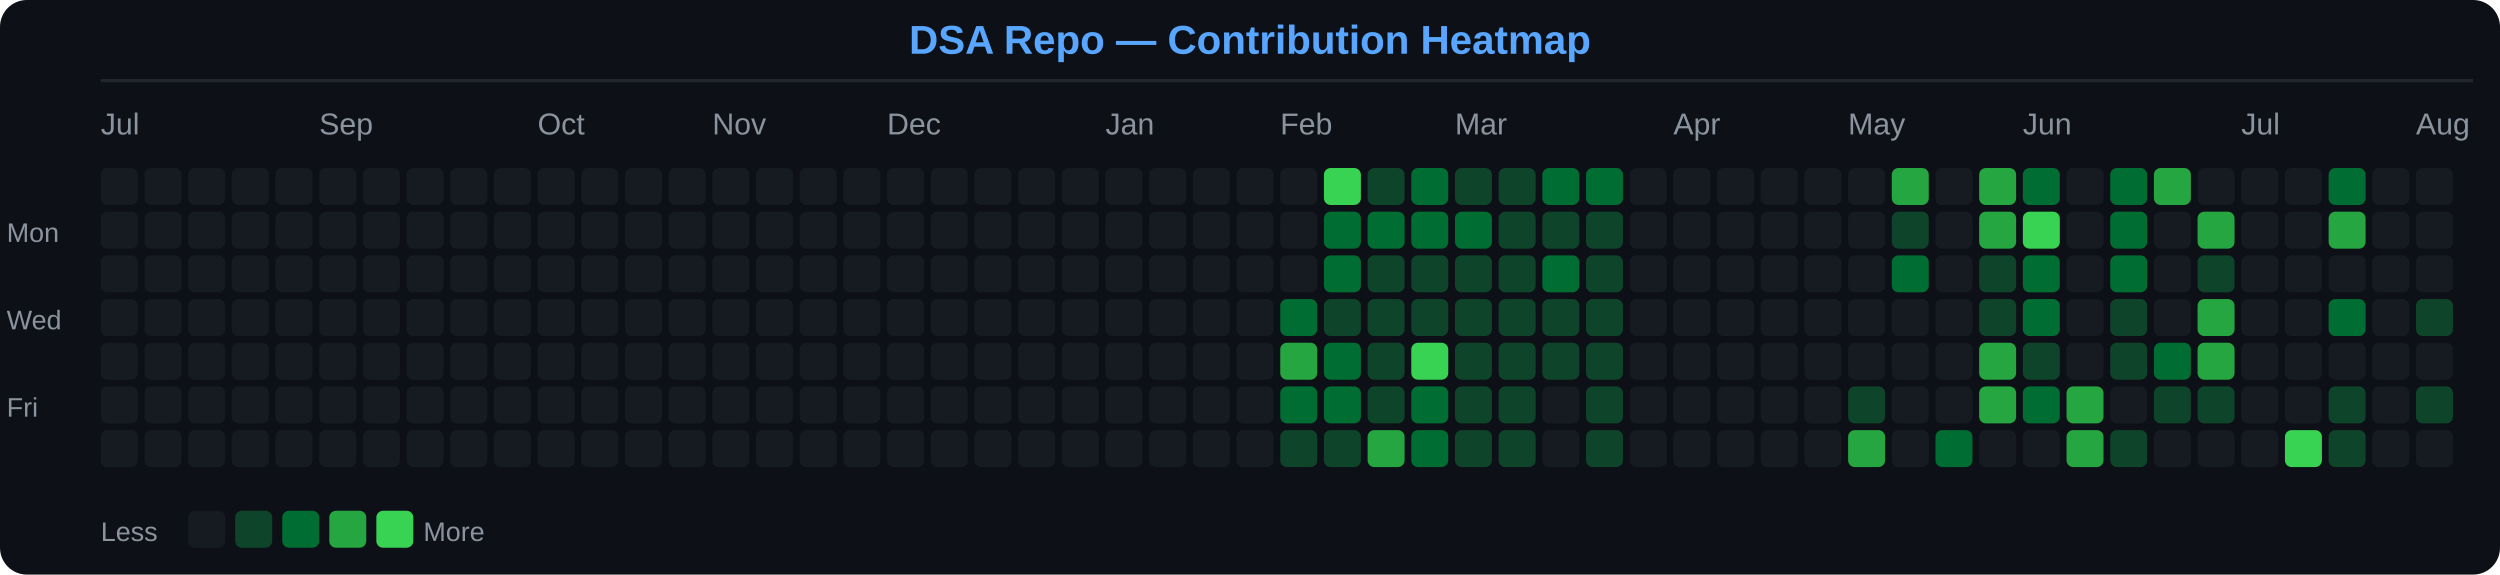
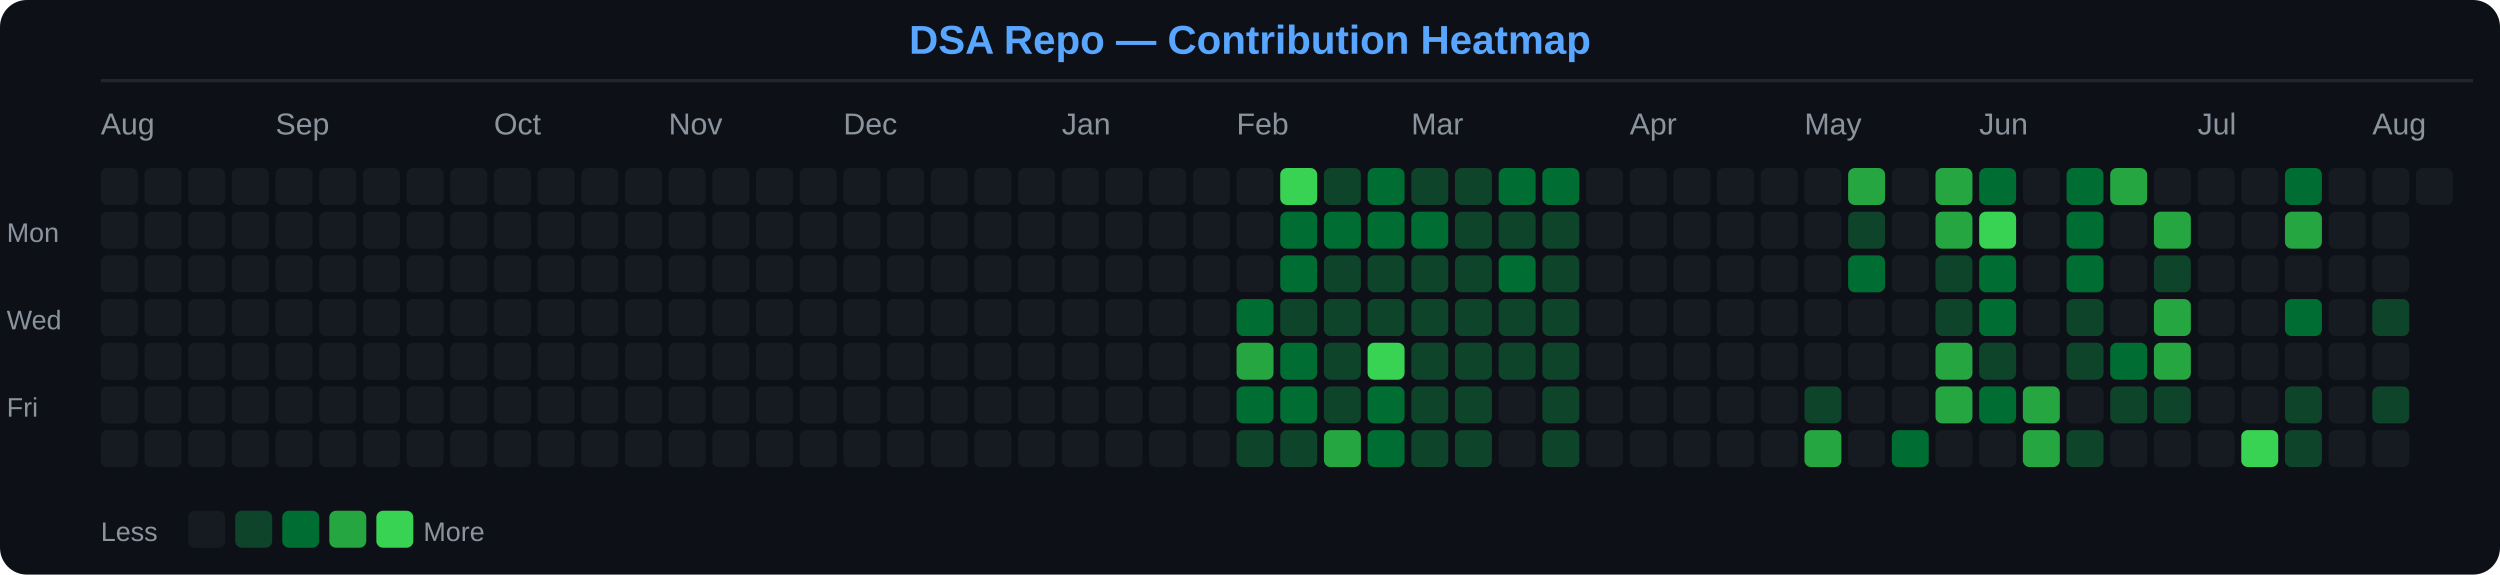
<svg xmlns="http://www.w3.org/2000/svg" width="744" height="171" viewBox="0 0 744 171">
  <rect width="744" height="171" fill="#0d1117" rx="8" />
  <text x="372" y="16" fill="#58a6ff" font-family="Arial,sans-serif" font-size="12" text-anchor="middle" font-weight="bold">DSA Repo — Contribution Heatmap</text>
  <line x1="30" y1="24" x2="736" y2="24" stroke="#21262d" stroke-width="1" />
  <text x="2" y="72" fill="#8b949e" font-family="Arial,sans-serif" font-size="8">Mon</text>
  <text x="2" y="98" fill="#8b949e" font-family="Arial,sans-serif" font-size="8">Wed</text>
  <text x="2" y="124" fill="#8b949e" font-family="Arial,sans-serif" font-size="8">Fri</text>
-   <text x="30" y="40" fill="#8b949e" font-family="Arial,sans-serif" font-size="9">Jul</text>
+   <text x="30" y="40" fill="#8b949e" font-family="Arial,sans-serif" font-size="9">Aug</text>
  <rect x="30" y="50" width="11" height="11" rx="2" fill="#161b22" />
  <rect x="30" y="63" width="11" height="11" rx="2" fill="#161b22" />
  <rect x="30" y="76" width="11" height="11" rx="2" fill="#161b22" />
  <rect x="30" y="89" width="11" height="11" rx="2" fill="#161b22" />
  <rect x="30" y="102" width="11" height="11" rx="2" fill="#161b22" />
  <rect x="30" y="115" width="11" height="11" rx="2" fill="#161b22" />
  <rect x="30" y="128" width="11" height="11" rx="2" fill="#161b22" />
  <rect x="43" y="50" width="11" height="11" rx="2" fill="#161b22" />
  <rect x="43" y="63" width="11" height="11" rx="2" fill="#161b22" />
  <rect x="43" y="76" width="11" height="11" rx="2" fill="#161b22" />
  <rect x="43" y="89" width="11" height="11" rx="2" fill="#161b22" />
  <rect x="43" y="102" width="11" height="11" rx="2" fill="#161b22" />
  <rect x="43" y="115" width="11" height="11" rx="2" fill="#161b22" />
  <rect x="43" y="128" width="11" height="11" rx="2" fill="#161b22" />
  <rect x="56" y="50" width="11" height="11" rx="2" fill="#161b22" />
  <rect x="56" y="63" width="11" height="11" rx="2" fill="#161b22" />
  <rect x="56" y="76" width="11" height="11" rx="2" fill="#161b22" />
  <rect x="56" y="89" width="11" height="11" rx="2" fill="#161b22" />
  <rect x="56" y="102" width="11" height="11" rx="2" fill="#161b22" />
  <rect x="56" y="115" width="11" height="11" rx="2" fill="#161b22" />
  <rect x="56" y="128" width="11" height="11" rx="2" fill="#161b22" />
  <rect x="69" y="50" width="11" height="11" rx="2" fill="#161b22" />
  <rect x="69" y="63" width="11" height="11" rx="2" fill="#161b22" />
  <rect x="69" y="76" width="11" height="11" rx="2" fill="#161b22" />
  <rect x="69" y="89" width="11" height="11" rx="2" fill="#161b22" />
  <rect x="69" y="102" width="11" height="11" rx="2" fill="#161b22" />
  <rect x="69" y="115" width="11" height="11" rx="2" fill="#161b22" />
  <rect x="69" y="128" width="11" height="11" rx="2" fill="#161b22" />
+   <text x="82" y="40" fill="#8b949e" font-family="Arial,sans-serif" font-size="9">Sep</text>
  <rect x="82" y="50" width="11" height="11" rx="2" fill="#161b22" />
  <rect x="82" y="63" width="11" height="11" rx="2" fill="#161b22" />
  <rect x="82" y="76" width="11" height="11" rx="2" fill="#161b22" />
  <rect x="82" y="89" width="11" height="11" rx="2" fill="#161b22" />
  <rect x="82" y="102" width="11" height="11" rx="2" fill="#161b22" />
  <rect x="82" y="115" width="11" height="11" rx="2" fill="#161b22" />
  <rect x="82" y="128" width="11" height="11" rx="2" fill="#161b22" />
-   <text x="95" y="40" fill="#8b949e" font-family="Arial,sans-serif" font-size="9">Sep</text>
  <rect x="95" y="50" width="11" height="11" rx="2" fill="#161b22" />
  <rect x="95" y="63" width="11" height="11" rx="2" fill="#161b22" />
  <rect x="95" y="76" width="11" height="11" rx="2" fill="#161b22" />
  <rect x="95" y="89" width="11" height="11" rx="2" fill="#161b22" />
  <rect x="95" y="102" width="11" height="11" rx="2" fill="#161b22" />
  <rect x="95" y="115" width="11" height="11" rx="2" fill="#161b22" />
  <rect x="95" y="128" width="11" height="11" rx="2" fill="#161b22" />
  <rect x="108" y="50" width="11" height="11" rx="2" fill="#161b22" />
  <rect x="108" y="63" width="11" height="11" rx="2" fill="#161b22" />
  <rect x="108" y="76" width="11" height="11" rx="2" fill="#161b22" />
  <rect x="108" y="89" width="11" height="11" rx="2" fill="#161b22" />
  <rect x="108" y="102" width="11" height="11" rx="2" fill="#161b22" />
  <rect x="108" y="115" width="11" height="11" rx="2" fill="#161b22" />
  <rect x="108" y="128" width="11" height="11" rx="2" fill="#161b22" />
  <rect x="121" y="50" width="11" height="11" rx="2" fill="#161b22" />
  <rect x="121" y="63" width="11" height="11" rx="2" fill="#161b22" />
  <rect x="121" y="76" width="11" height="11" rx="2" fill="#161b22" />
  <rect x="121" y="89" width="11" height="11" rx="2" fill="#161b22" />
  <rect x="121" y="102" width="11" height="11" rx="2" fill="#161b22" />
  <rect x="121" y="115" width="11" height="11" rx="2" fill="#161b22" />
  <rect x="121" y="128" width="11" height="11" rx="2" fill="#161b22" />
  <rect x="134" y="50" width="11" height="11" rx="2" fill="#161b22" />
  <rect x="134" y="63" width="11" height="11" rx="2" fill="#161b22" />
  <rect x="134" y="76" width="11" height="11" rx="2" fill="#161b22" />
  <rect x="134" y="89" width="11" height="11" rx="2" fill="#161b22" />
  <rect x="134" y="102" width="11" height="11" rx="2" fill="#161b22" />
  <rect x="134" y="115" width="11" height="11" rx="2" fill="#161b22" />
  <rect x="134" y="128" width="11" height="11" rx="2" fill="#161b22" />
+   <text x="147" y="40" fill="#8b949e" font-family="Arial,sans-serif" font-size="9">Oct</text>
  <rect x="147" y="50" width="11" height="11" rx="2" fill="#161b22" />
  <rect x="147" y="63" width="11" height="11" rx="2" fill="#161b22" />
  <rect x="147" y="76" width="11" height="11" rx="2" fill="#161b22" />
  <rect x="147" y="89" width="11" height="11" rx="2" fill="#161b22" />
  <rect x="147" y="102" width="11" height="11" rx="2" fill="#161b22" />
  <rect x="147" y="115" width="11" height="11" rx="2" fill="#161b22" />
  <rect x="147" y="128" width="11" height="11" rx="2" fill="#161b22" />
-   <text x="160" y="40" fill="#8b949e" font-family="Arial,sans-serif" font-size="9">Oct</text>
  <rect x="160" y="50" width="11" height="11" rx="2" fill="#161b22" />
  <rect x="160" y="63" width="11" height="11" rx="2" fill="#161b22" />
  <rect x="160" y="76" width="11" height="11" rx="2" fill="#161b22" />
  <rect x="160" y="89" width="11" height="11" rx="2" fill="#161b22" />
  <rect x="160" y="102" width="11" height="11" rx="2" fill="#161b22" />
  <rect x="160" y="115" width="11" height="11" rx="2" fill="#161b22" />
  <rect x="160" y="128" width="11" height="11" rx="2" fill="#161b22" />
  <rect x="173" y="50" width="11" height="11" rx="2" fill="#161b22" />
  <rect x="173" y="63" width="11" height="11" rx="2" fill="#161b22" />
  <rect x="173" y="76" width="11" height="11" rx="2" fill="#161b22" />
  <rect x="173" y="89" width="11" height="11" rx="2" fill="#161b22" />
  <rect x="173" y="102" width="11" height="11" rx="2" fill="#161b22" />
  <rect x="173" y="115" width="11" height="11" rx="2" fill="#161b22" />
  <rect x="173" y="128" width="11" height="11" rx="2" fill="#161b22" />
  <rect x="186" y="50" width="11" height="11" rx="2" fill="#161b22" />
  <rect x="186" y="63" width="11" height="11" rx="2" fill="#161b22" />
  <rect x="186" y="76" width="11" height="11" rx="2" fill="#161b22" />
  <rect x="186" y="89" width="11" height="11" rx="2" fill="#161b22" />
  <rect x="186" y="102" width="11" height="11" rx="2" fill="#161b22" />
  <rect x="186" y="115" width="11" height="11" rx="2" fill="#161b22" />
  <rect x="186" y="128" width="11" height="11" rx="2" fill="#161b22" />
+   <text x="199" y="40" fill="#8b949e" font-family="Arial,sans-serif" font-size="9">Nov</text>
  <rect x="199" y="50" width="11" height="11" rx="2" fill="#161b22" />
  <rect x="199" y="63" width="11" height="11" rx="2" fill="#161b22" />
  <rect x="199" y="76" width="11" height="11" rx="2" fill="#161b22" />
  <rect x="199" y="89" width="11" height="11" rx="2" fill="#161b22" />
  <rect x="199" y="102" width="11" height="11" rx="2" fill="#161b22" />
  <rect x="199" y="115" width="11" height="11" rx="2" fill="#161b22" />
  <rect x="199" y="128" width="11" height="11" rx="2" fill="#161b22" />
-   <text x="212" y="40" fill="#8b949e" font-family="Arial,sans-serif" font-size="9">Nov</text>
  <rect x="212" y="50" width="11" height="11" rx="2" fill="#161b22" />
  <rect x="212" y="63" width="11" height="11" rx="2" fill="#161b22" />
  <rect x="212" y="76" width="11" height="11" rx="2" fill="#161b22" />
  <rect x="212" y="89" width="11" height="11" rx="2" fill="#161b22" />
  <rect x="212" y="102" width="11" height="11" rx="2" fill="#161b22" />
  <rect x="212" y="115" width="11" height="11" rx="2" fill="#161b22" />
  <rect x="212" y="128" width="11" height="11" rx="2" fill="#161b22" />
  <rect x="225" y="50" width="11" height="11" rx="2" fill="#161b22" />
  <rect x="225" y="63" width="11" height="11" rx="2" fill="#161b22" />
  <rect x="225" y="76" width="11" height="11" rx="2" fill="#161b22" />
  <rect x="225" y="89" width="11" height="11" rx="2" fill="#161b22" />
  <rect x="225" y="102" width="11" height="11" rx="2" fill="#161b22" />
  <rect x="225" y="115" width="11" height="11" rx="2" fill="#161b22" />
  <rect x="225" y="128" width="11" height="11" rx="2" fill="#161b22" />
  <rect x="238" y="50" width="11" height="11" rx="2" fill="#161b22" />
  <rect x="238" y="63" width="11" height="11" rx="2" fill="#161b22" />
  <rect x="238" y="76" width="11" height="11" rx="2" fill="#161b22" />
  <rect x="238" y="89" width="11" height="11" rx="2" fill="#161b22" />
  <rect x="238" y="102" width="11" height="11" rx="2" fill="#161b22" />
  <rect x="238" y="115" width="11" height="11" rx="2" fill="#161b22" />
  <rect x="238" y="128" width="11" height="11" rx="2" fill="#161b22" />
+   <text x="251" y="40" fill="#8b949e" font-family="Arial,sans-serif" font-size="9">Dec</text>
  <rect x="251" y="50" width="11" height="11" rx="2" fill="#161b22" />
  <rect x="251" y="63" width="11" height="11" rx="2" fill="#161b22" />
  <rect x="251" y="76" width="11" height="11" rx="2" fill="#161b22" />
  <rect x="251" y="89" width="11" height="11" rx="2" fill="#161b22" />
  <rect x="251" y="102" width="11" height="11" rx="2" fill="#161b22" />
  <rect x="251" y="115" width="11" height="11" rx="2" fill="#161b22" />
  <rect x="251" y="128" width="11" height="11" rx="2" fill="#161b22" />
-   <text x="264" y="40" fill="#8b949e" font-family="Arial,sans-serif" font-size="9">Dec</text>
  <rect x="264" y="50" width="11" height="11" rx="2" fill="#161b22" />
  <rect x="264" y="63" width="11" height="11" rx="2" fill="#161b22" />
  <rect x="264" y="76" width="11" height="11" rx="2" fill="#161b22" />
  <rect x="264" y="89" width="11" height="11" rx="2" fill="#161b22" />
  <rect x="264" y="102" width="11" height="11" rx="2" fill="#161b22" />
  <rect x="264" y="115" width="11" height="11" rx="2" fill="#161b22" />
  <rect x="264" y="128" width="11" height="11" rx="2" fill="#161b22" />
  <rect x="277" y="50" width="11" height="11" rx="2" fill="#161b22" />
  <rect x="277" y="63" width="11" height="11" rx="2" fill="#161b22" />
  <rect x="277" y="76" width="11" height="11" rx="2" fill="#161b22" />
  <rect x="277" y="89" width="11" height="11" rx="2" fill="#161b22" />
  <rect x="277" y="102" width="11" height="11" rx="2" fill="#161b22" />
  <rect x="277" y="115" width="11" height="11" rx="2" fill="#161b22" />
  <rect x="277" y="128" width="11" height="11" rx="2" fill="#161b22" />
  <rect x="290" y="50" width="11" height="11" rx="2" fill="#161b22" />
  <rect x="290" y="63" width="11" height="11" rx="2" fill="#161b22" />
  <rect x="290" y="76" width="11" height="11" rx="2" fill="#161b22" />
  <rect x="290" y="89" width="11" height="11" rx="2" fill="#161b22" />
  <rect x="290" y="102" width="11" height="11" rx="2" fill="#161b22" />
  <rect x="290" y="115" width="11" height="11" rx="2" fill="#161b22" />
  <rect x="290" y="128" width="11" height="11" rx="2" fill="#161b22" />
  <rect x="303" y="50" width="11" height="11" rx="2" fill="#161b22" />
  <rect x="303" y="63" width="11" height="11" rx="2" fill="#161b22" />
  <rect x="303" y="76" width="11" height="11" rx="2" fill="#161b22" />
  <rect x="303" y="89" width="11" height="11" rx="2" fill="#161b22" />
  <rect x="303" y="102" width="11" height="11" rx="2" fill="#161b22" />
  <rect x="303" y="115" width="11" height="11" rx="2" fill="#161b22" />
  <rect x="303" y="128" width="11" height="11" rx="2" fill="#161b22" />
+   <text x="316" y="40" fill="#8b949e" font-family="Arial,sans-serif" font-size="9">Jan</text>
  <rect x="316" y="50" width="11" height="11" rx="2" fill="#161b22" />
  <rect x="316" y="63" width="11" height="11" rx="2" fill="#161b22" />
  <rect x="316" y="76" width="11" height="11" rx="2" fill="#161b22" />
  <rect x="316" y="89" width="11" height="11" rx="2" fill="#161b22" />
  <rect x="316" y="102" width="11" height="11" rx="2" fill="#161b22" />
  <rect x="316" y="115" width="11" height="11" rx="2" fill="#161b22" />
  <rect x="316" y="128" width="11" height="11" rx="2" fill="#161b22" />
-   <text x="329" y="40" fill="#8b949e" font-family="Arial,sans-serif" font-size="9">Jan</text>
  <rect x="329" y="50" width="11" height="11" rx="2" fill="#161b22" />
  <rect x="329" y="63" width="11" height="11" rx="2" fill="#161b22" />
  <rect x="329" y="76" width="11" height="11" rx="2" fill="#161b22" />
  <rect x="329" y="89" width="11" height="11" rx="2" fill="#161b22" />
  <rect x="329" y="102" width="11" height="11" rx="2" fill="#161b22" />
  <rect x="329" y="115" width="11" height="11" rx="2" fill="#161b22" />
  <rect x="329" y="128" width="11" height="11" rx="2" fill="#161b22" />
  <rect x="342" y="50" width="11" height="11" rx="2" fill="#161b22" />
  <rect x="342" y="63" width="11" height="11" rx="2" fill="#161b22" />
  <rect x="342" y="76" width="11" height="11" rx="2" fill="#161b22" />
  <rect x="342" y="89" width="11" height="11" rx="2" fill="#161b22" />
  <rect x="342" y="102" width="11" height="11" rx="2" fill="#161b22" />
  <rect x="342" y="115" width="11" height="11" rx="2" fill="#161b22" />
  <rect x="342" y="128" width="11" height="11" rx="2" fill="#161b22" />
  <rect x="355" y="50" width="11" height="11" rx="2" fill="#161b22" />
  <rect x="355" y="63" width="11" height="11" rx="2" fill="#161b22" />
  <rect x="355" y="76" width="11" height="11" rx="2" fill="#161b22" />
  <rect x="355" y="89" width="11" height="11" rx="2" fill="#161b22" />
  <rect x="355" y="102" width="11" height="11" rx="2" fill="#161b22" />
  <rect x="355" y="115" width="11" height="11" rx="2" fill="#161b22" />
  <rect x="355" y="128" width="11" height="11" rx="2" fill="#161b22" />
+   <text x="368" y="40" fill="#8b949e" font-family="Arial,sans-serif" font-size="9">Feb</text>
  <rect x="368" y="50" width="11" height="11" rx="2" fill="#161b22" />
  <rect x="368" y="63" width="11" height="11" rx="2" fill="#161b22" />
  <rect x="368" y="76" width="11" height="11" rx="2" fill="#161b22" />
-   <rect x="368" y="89" width="11" height="11" rx="2" fill="#161b22" />
-   <rect x="368" y="102" width="11" height="11" rx="2" fill="#161b22" />
-   <rect x="368" y="115" width="11" height="11" rx="2" fill="#161b22" />
-   <rect x="368" y="128" width="11" height="11" rx="2" fill="#161b22" />
-   <text x="381" y="40" fill="#8b949e" font-family="Arial,sans-serif" font-size="9">Feb</text>
-   <rect x="381" y="50" width="11" height="11" rx="2" fill="#161b22" />
-   <rect x="381" y="63" width="11" height="11" rx="2" fill="#161b22" />
-   <rect x="381" y="76" width="11" height="11" rx="2" fill="#161b22" />
-   <rect x="381" y="89" width="11" height="11" rx="2" fill="#006d32" />
-   <rect x="381" y="102" width="11" height="11" rx="2" fill="#26a641" />
+   <rect x="368" y="89" width="11" height="11" rx="2" fill="#006d32" />
+   <rect x="368" y="102" width="11" height="11" rx="2" fill="#26a641" />
+   <rect x="368" y="115" width="11" height="11" rx="2" fill="#006d32" />
+   <rect x="368" y="128" width="11" height="11" rx="2" fill="#0e4429" />
+   <rect x="381" y="50" width="11" height="11" rx="2" fill="#39d353" />
+   <rect x="381" y="63" width="11" height="11" rx="2" fill="#006d32" />
+   <rect x="381" y="76" width="11" height="11" rx="2" fill="#006d32" />
+   <rect x="381" y="89" width="11" height="11" rx="2" fill="#0e4429" />
+   <rect x="381" y="102" width="11" height="11" rx="2" fill="#006d32" />
  <rect x="381" y="115" width="11" height="11" rx="2" fill="#006d32" />
  <rect x="381" y="128" width="11" height="11" rx="2" fill="#0e4429" />
-   <rect x="394" y="50" width="11" height="11" rx="2" fill="#39d353" />
+   <rect x="394" y="50" width="11" height="11" rx="2" fill="#0e4429" />
  <rect x="394" y="63" width="11" height="11" rx="2" fill="#006d32" />
-   <rect x="394" y="76" width="11" height="11" rx="2" fill="#006d32" />
+   <rect x="394" y="76" width="11" height="11" rx="2" fill="#0e4429" />
  <rect x="394" y="89" width="11" height="11" rx="2" fill="#0e4429" />
-   <rect x="394" y="102" width="11" height="11" rx="2" fill="#006d32" />
-   <rect x="394" y="115" width="11" height="11" rx="2" fill="#006d32" />
-   <rect x="394" y="128" width="11" height="11" rx="2" fill="#0e4429" />
-   <rect x="407" y="50" width="11" height="11" rx="2" fill="#0e4429" />
+   <rect x="394" y="102" width="11" height="11" rx="2" fill="#0e4429" />
+   <rect x="394" y="115" width="11" height="11" rx="2" fill="#0e4429" />
+   <rect x="394" y="128" width="11" height="11" rx="2" fill="#26a641" />
+   <rect x="407" y="50" width="11" height="11" rx="2" fill="#006d32" />
  <rect x="407" y="63" width="11" height="11" rx="2" fill="#006d32" />
  <rect x="407" y="76" width="11" height="11" rx="2" fill="#0e4429" />
  <rect x="407" y="89" width="11" height="11" rx="2" fill="#0e4429" />
-   <rect x="407" y="102" width="11" height="11" rx="2" fill="#0e4429" />
-   <rect x="407" y="115" width="11" height="11" rx="2" fill="#0e4429" />
-   <rect x="407" y="128" width="11" height="11" rx="2" fill="#26a641" />
-   <rect x="420" y="50" width="11" height="11" rx="2" fill="#006d32" />
+   <rect x="407" y="102" width="11" height="11" rx="2" fill="#39d353" />
+   <rect x="407" y="115" width="11" height="11" rx="2" fill="#006d32" />
+   <rect x="407" y="128" width="11" height="11" rx="2" fill="#006d32" />
+   <text x="420" y="40" fill="#8b949e" font-family="Arial,sans-serif" font-size="9">Mar</text>
+   <rect x="420" y="50" width="11" height="11" rx="2" fill="#0e4429" />
  <rect x="420" y="63" width="11" height="11" rx="2" fill="#006d32" />
  <rect x="420" y="76" width="11" height="11" rx="2" fill="#0e4429" />
  <rect x="420" y="89" width="11" height="11" rx="2" fill="#0e4429" />
-   <rect x="420" y="102" width="11" height="11" rx="2" fill="#39d353" />
-   <rect x="420" y="115" width="11" height="11" rx="2" fill="#006d32" />
-   <rect x="420" y="128" width="11" height="11" rx="2" fill="#006d32" />
-   <text x="433" y="40" fill="#8b949e" font-family="Arial,sans-serif" font-size="9">Mar</text>
+   <rect x="420" y="102" width="11" height="11" rx="2" fill="#0e4429" />
+   <rect x="420" y="115" width="11" height="11" rx="2" fill="#0e4429" />
+   <rect x="420" y="128" width="11" height="11" rx="2" fill="#0e4429" />
  <rect x="433" y="50" width="11" height="11" rx="2" fill="#0e4429" />
-   <rect x="433" y="63" width="11" height="11" rx="2" fill="#006d32" />
+   <rect x="433" y="63" width="11" height="11" rx="2" fill="#0e4429" />
  <rect x="433" y="76" width="11" height="11" rx="2" fill="#0e4429" />
  <rect x="433" y="89" width="11" height="11" rx="2" fill="#0e4429" />
  <rect x="433" y="102" width="11" height="11" rx="2" fill="#0e4429" />
  <rect x="433" y="115" width="11" height="11" rx="2" fill="#0e4429" />
  <rect x="433" y="128" width="11" height="11" rx="2" fill="#0e4429" />
-   <rect x="446" y="50" width="11" height="11" rx="2" fill="#0e4429" />
+   <rect x="446" y="50" width="11" height="11" rx="2" fill="#006d32" />
  <rect x="446" y="63" width="11" height="11" rx="2" fill="#0e4429" />
-   <rect x="446" y="76" width="11" height="11" rx="2" fill="#0e4429" />
+   <rect x="446" y="76" width="11" height="11" rx="2" fill="#006d32" />
  <rect x="446" y="89" width="11" height="11" rx="2" fill="#0e4429" />
  <rect x="446" y="102" width="11" height="11" rx="2" fill="#0e4429" />
-   <rect x="446" y="115" width="11" height="11" rx="2" fill="#0e4429" />
-   <rect x="446" y="128" width="11" height="11" rx="2" fill="#0e4429" />
+   <rect x="446" y="115" width="11" height="11" rx="2" fill="#161b22" />
+   <rect x="446" y="128" width="11" height="11" rx="2" fill="#161b22" />
  <rect x="459" y="50" width="11" height="11" rx="2" fill="#006d32" />
  <rect x="459" y="63" width="11" height="11" rx="2" fill="#0e4429" />
-   <rect x="459" y="76" width="11" height="11" rx="2" fill="#006d32" />
+   <rect x="459" y="76" width="11" height="11" rx="2" fill="#0e4429" />
  <rect x="459" y="89" width="11" height="11" rx="2" fill="#0e4429" />
  <rect x="459" y="102" width="11" height="11" rx="2" fill="#0e4429" />
-   <rect x="459" y="115" width="11" height="11" rx="2" fill="#161b22" />
-   <rect x="459" y="128" width="11" height="11" rx="2" fill="#161b22" />
-   <rect x="472" y="50" width="11" height="11" rx="2" fill="#006d32" />
-   <rect x="472" y="63" width="11" height="11" rx="2" fill="#0e4429" />
-   <rect x="472" y="76" width="11" height="11" rx="2" fill="#0e4429" />
-   <rect x="472" y="89" width="11" height="11" rx="2" fill="#0e4429" />
-   <rect x="472" y="102" width="11" height="11" rx="2" fill="#0e4429" />
-   <rect x="472" y="115" width="11" height="11" rx="2" fill="#0e4429" />
-   <rect x="472" y="128" width="11" height="11" rx="2" fill="#0e4429" />
+   <rect x="459" y="115" width="11" height="11" rx="2" fill="#0e4429" />
+   <rect x="459" y="128" width="11" height="11" rx="2" fill="#0e4429" />
+   <rect x="472" y="50" width="11" height="11" rx="2" fill="#161b22" />
+   <rect x="472" y="63" width="11" height="11" rx="2" fill="#161b22" />
+   <rect x="472" y="76" width="11" height="11" rx="2" fill="#161b22" />
+   <rect x="472" y="89" width="11" height="11" rx="2" fill="#161b22" />
+   <rect x="472" y="102" width="11" height="11" rx="2" fill="#161b22" />
+   <rect x="472" y="115" width="11" height="11" rx="2" fill="#161b22" />
+   <rect x="472" y="128" width="11" height="11" rx="2" fill="#161b22" />
+   <text x="485" y="40" fill="#8b949e" font-family="Arial,sans-serif" font-size="9">Apr</text>
  <rect x="485" y="50" width="11" height="11" rx="2" fill="#161b22" />
  <rect x="485" y="63" width="11" height="11" rx="2" fill="#161b22" />
  <rect x="485" y="76" width="11" height="11" rx="2" fill="#161b22" />
  <rect x="485" y="89" width="11" height="11" rx="2" fill="#161b22" />
  <rect x="485" y="102" width="11" height="11" rx="2" fill="#161b22" />
  <rect x="485" y="115" width="11" height="11" rx="2" fill="#161b22" />
  <rect x="485" y="128" width="11" height="11" rx="2" fill="#161b22" />
-   <text x="498" y="40" fill="#8b949e" font-family="Arial,sans-serif" font-size="9">Apr</text>
  <rect x="498" y="50" width="11" height="11" rx="2" fill="#161b22" />
  <rect x="498" y="63" width="11" height="11" rx="2" fill="#161b22" />
  <rect x="498" y="76" width="11" height="11" rx="2" fill="#161b22" />
  <rect x="498" y="89" width="11" height="11" rx="2" fill="#161b22" />
  <rect x="498" y="102" width="11" height="11" rx="2" fill="#161b22" />
  <rect x="498" y="115" width="11" height="11" rx="2" fill="#161b22" />
  <rect x="498" y="128" width="11" height="11" rx="2" fill="#161b22" />
  <rect x="511" y="50" width="11" height="11" rx="2" fill="#161b22" />
  <rect x="511" y="63" width="11" height="11" rx="2" fill="#161b22" />
  <rect x="511" y="76" width="11" height="11" rx="2" fill="#161b22" />
  <rect x="511" y="89" width="11" height="11" rx="2" fill="#161b22" />
  <rect x="511" y="102" width="11" height="11" rx="2" fill="#161b22" />
  <rect x="511" y="115" width="11" height="11" rx="2" fill="#161b22" />
  <rect x="511" y="128" width="11" height="11" rx="2" fill="#161b22" />
  <rect x="524" y="50" width="11" height="11" rx="2" fill="#161b22" />
  <rect x="524" y="63" width="11" height="11" rx="2" fill="#161b22" />
  <rect x="524" y="76" width="11" height="11" rx="2" fill="#161b22" />
  <rect x="524" y="89" width="11" height="11" rx="2" fill="#161b22" />
  <rect x="524" y="102" width="11" height="11" rx="2" fill="#161b22" />
  <rect x="524" y="115" width="11" height="11" rx="2" fill="#161b22" />
  <rect x="524" y="128" width="11" height="11" rx="2" fill="#161b22" />
+   <text x="537" y="40" fill="#8b949e" font-family="Arial,sans-serif" font-size="9">May</text>
  <rect x="537" y="50" width="11" height="11" rx="2" fill="#161b22" />
  <rect x="537" y="63" width="11" height="11" rx="2" fill="#161b22" />
  <rect x="537" y="76" width="11" height="11" rx="2" fill="#161b22" />
  <rect x="537" y="89" width="11" height="11" rx="2" fill="#161b22" />
  <rect x="537" y="102" width="11" height="11" rx="2" fill="#161b22" />
-   <rect x="537" y="115" width="11" height="11" rx="2" fill="#161b22" />
-   <rect x="537" y="128" width="11" height="11" rx="2" fill="#161b22" />
-   <text x="550" y="40" fill="#8b949e" font-family="Arial,sans-serif" font-size="9">May</text>
-   <rect x="550" y="50" width="11" height="11" rx="2" fill="#161b22" />
-   <rect x="550" y="63" width="11" height="11" rx="2" fill="#161b22" />
-   <rect x="550" y="76" width="11" height="11" rx="2" fill="#161b22" />
+   <rect x="537" y="115" width="11" height="11" rx="2" fill="#0e4429" />
+   <rect x="537" y="128" width="11" height="11" rx="2" fill="#26a641" />
+   <rect x="550" y="50" width="11" height="11" rx="2" fill="#26a641" />
+   <rect x="550" y="63" width="11" height="11" rx="2" fill="#0e4429" />
+   <rect x="550" y="76" width="11" height="11" rx="2" fill="#006d32" />
  <rect x="550" y="89" width="11" height="11" rx="2" fill="#161b22" />
  <rect x="550" y="102" width="11" height="11" rx="2" fill="#161b22" />
-   <rect x="550" y="115" width="11" height="11" rx="2" fill="#0e4429" />
-   <rect x="550" y="128" width="11" height="11" rx="2" fill="#26a641" />
-   <rect x="563" y="50" width="11" height="11" rx="2" fill="#26a641" />
-   <rect x="563" y="63" width="11" height="11" rx="2" fill="#0e4429" />
-   <rect x="563" y="76" width="11" height="11" rx="2" fill="#006d32" />
+   <rect x="550" y="115" width="11" height="11" rx="2" fill="#161b22" />
+   <rect x="550" y="128" width="11" height="11" rx="2" fill="#161b22" />
+   <rect x="563" y="50" width="11" height="11" rx="2" fill="#161b22" />
+   <rect x="563" y="63" width="11" height="11" rx="2" fill="#161b22" />
+   <rect x="563" y="76" width="11" height="11" rx="2" fill="#161b22" />
  <rect x="563" y="89" width="11" height="11" rx="2" fill="#161b22" />
  <rect x="563" y="102" width="11" height="11" rx="2" fill="#161b22" />
  <rect x="563" y="115" width="11" height="11" rx="2" fill="#161b22" />
-   <rect x="563" y="128" width="11" height="11" rx="2" fill="#161b22" />
-   <rect x="576" y="50" width="11" height="11" rx="2" fill="#161b22" />
-   <rect x="576" y="63" width="11" height="11" rx="2" fill="#161b22" />
-   <rect x="576" y="76" width="11" height="11" rx="2" fill="#161b22" />
-   <rect x="576" y="89" width="11" height="11" rx="2" fill="#161b22" />
-   <rect x="576" y="102" width="11" height="11" rx="2" fill="#161b22" />
-   <rect x="576" y="115" width="11" height="11" rx="2" fill="#161b22" />
-   <rect x="576" y="128" width="11" height="11" rx="2" fill="#006d32" />
-   <rect x="589" y="50" width="11" height="11" rx="2" fill="#26a641" />
-   <rect x="589" y="63" width="11" height="11" rx="2" fill="#26a641" />
-   <rect x="589" y="76" width="11" height="11" rx="2" fill="#0e4429" />
-   <rect x="589" y="89" width="11" height="11" rx="2" fill="#0e4429" />
-   <rect x="589" y="102" width="11" height="11" rx="2" fill="#26a641" />
-   <rect x="589" y="115" width="11" height="11" rx="2" fill="#26a641" />
+   <rect x="563" y="128" width="11" height="11" rx="2" fill="#006d32" />
+   <rect x="576" y="50" width="11" height="11" rx="2" fill="#26a641" />
+   <rect x="576" y="63" width="11" height="11" rx="2" fill="#26a641" />
+   <rect x="576" y="76" width="11" height="11" rx="2" fill="#0e4429" />
+   <rect x="576" y="89" width="11" height="11" rx="2" fill="#0e4429" />
+   <rect x="576" y="102" width="11" height="11" rx="2" fill="#26a641" />
+   <rect x="576" y="115" width="11" height="11" rx="2" fill="#26a641" />
+   <rect x="576" y="128" width="11" height="11" rx="2" fill="#161b22" />
+   <text x="589" y="40" fill="#8b949e" font-family="Arial,sans-serif" font-size="9">Jun</text>
+   <rect x="589" y="50" width="11" height="11" rx="2" fill="#006d32" />
+   <rect x="589" y="63" width="11" height="11" rx="2" fill="#39d353" />
+   <rect x="589" y="76" width="11" height="11" rx="2" fill="#006d32" />
+   <rect x="589" y="89" width="11" height="11" rx="2" fill="#006d32" />
+   <rect x="589" y="102" width="11" height="11" rx="2" fill="#0e4429" />
+   <rect x="589" y="115" width="11" height="11" rx="2" fill="#006d32" />
  <rect x="589" y="128" width="11" height="11" rx="2" fill="#161b22" />
-   <text x="602" y="40" fill="#8b949e" font-family="Arial,sans-serif" font-size="9">Jun</text>
-   <rect x="602" y="50" width="11" height="11" rx="2" fill="#006d32" />
-   <rect x="602" y="63" width="11" height="11" rx="2" fill="#39d353" />
-   <rect x="602" y="76" width="11" height="11" rx="2" fill="#006d32" />
-   <rect x="602" y="89" width="11" height="11" rx="2" fill="#006d32" />
-   <rect x="602" y="102" width="11" height="11" rx="2" fill="#0e4429" />
-   <rect x="602" y="115" width="11" height="11" rx="2" fill="#006d32" />
-   <rect x="602" y="128" width="11" height="11" rx="2" fill="#161b22" />
-   <rect x="615" y="50" width="11" height="11" rx="2" fill="#161b22" />
-   <rect x="615" y="63" width="11" height="11" rx="2" fill="#161b22" />
-   <rect x="615" y="76" width="11" height="11" rx="2" fill="#161b22" />
-   <rect x="615" y="89" width="11" height="11" rx="2" fill="#161b22" />
-   <rect x="615" y="102" width="11" height="11" rx="2" fill="#161b22" />
-   <rect x="615" y="115" width="11" height="11" rx="2" fill="#26a641" />
-   <rect x="615" y="128" width="11" height="11" rx="2" fill="#26a641" />
-   <rect x="628" y="50" width="11" height="11" rx="2" fill="#006d32" />
-   <rect x="628" y="63" width="11" height="11" rx="2" fill="#006d32" />
-   <rect x="628" y="76" width="11" height="11" rx="2" fill="#006d32" />
-   <rect x="628" y="89" width="11" height="11" rx="2" fill="#0e4429" />
-   <rect x="628" y="102" width="11" height="11" rx="2" fill="#0e4429" />
-   <rect x="628" y="115" width="11" height="11" rx="2" fill="#161b22" />
-   <rect x="628" y="128" width="11" height="11" rx="2" fill="#0e4429" />
-   <rect x="641" y="50" width="11" height="11" rx="2" fill="#26a641" />
-   <rect x="641" y="63" width="11" height="11" rx="2" fill="#161b22" />
-   <rect x="641" y="76" width="11" height="11" rx="2" fill="#161b22" />
-   <rect x="641" y="89" width="11" height="11" rx="2" fill="#161b22" />
-   <rect x="641" y="102" width="11" height="11" rx="2" fill="#006d32" />
+   <rect x="602" y="50" width="11" height="11" rx="2" fill="#161b22" />
+   <rect x="602" y="63" width="11" height="11" rx="2" fill="#161b22" />
+   <rect x="602" y="76" width="11" height="11" rx="2" fill="#161b22" />
+   <rect x="602" y="89" width="11" height="11" rx="2" fill="#161b22" />
+   <rect x="602" y="102" width="11" height="11" rx="2" fill="#161b22" />
+   <rect x="602" y="115" width="11" height="11" rx="2" fill="#26a641" />
+   <rect x="602" y="128" width="11" height="11" rx="2" fill="#26a641" />
+   <rect x="615" y="50" width="11" height="11" rx="2" fill="#006d32" />
+   <rect x="615" y="63" width="11" height="11" rx="2" fill="#006d32" />
+   <rect x="615" y="76" width="11" height="11" rx="2" fill="#006d32" />
+   <rect x="615" y="89" width="11" height="11" rx="2" fill="#0e4429" />
+   <rect x="615" y="102" width="11" height="11" rx="2" fill="#0e4429" />
+   <rect x="615" y="115" width="11" height="11" rx="2" fill="#161b22" />
+   <rect x="615" y="128" width="11" height="11" rx="2" fill="#0e4429" />
+   <rect x="628" y="50" width="11" height="11" rx="2" fill="#26a641" />
+   <rect x="628" y="63" width="11" height="11" rx="2" fill="#161b22" />
+   <rect x="628" y="76" width="11" height="11" rx="2" fill="#161b22" />
+   <rect x="628" y="89" width="11" height="11" rx="2" fill="#161b22" />
+   <rect x="628" y="102" width="11" height="11" rx="2" fill="#006d32" />
+   <rect x="628" y="115" width="11" height="11" rx="2" fill="#0e4429" />
+   <rect x="628" y="128" width="11" height="11" rx="2" fill="#161b22" />
+   <rect x="641" y="50" width="11" height="11" rx="2" fill="#161b22" />
+   <rect x="641" y="63" width="11" height="11" rx="2" fill="#26a641" />
+   <rect x="641" y="76" width="11" height="11" rx="2" fill="#0e4429" />
+   <rect x="641" y="89" width="11" height="11" rx="2" fill="#26a641" />
+   <rect x="641" y="102" width="11" height="11" rx="2" fill="#26a641" />
  <rect x="641" y="115" width="11" height="11" rx="2" fill="#0e4429" />
  <rect x="641" y="128" width="11" height="11" rx="2" fill="#161b22" />
+   <text x="654" y="40" fill="#8b949e" font-family="Arial,sans-serif" font-size="9">Jul</text>
  <rect x="654" y="50" width="11" height="11" rx="2" fill="#161b22" />
-   <rect x="654" y="63" width="11" height="11" rx="2" fill="#26a641" />
-   <rect x="654" y="76" width="11" height="11" rx="2" fill="#0e4429" />
-   <rect x="654" y="89" width="11" height="11" rx="2" fill="#26a641" />
-   <rect x="654" y="102" width="11" height="11" rx="2" fill="#26a641" />
-   <rect x="654" y="115" width="11" height="11" rx="2" fill="#0e4429" />
+   <rect x="654" y="63" width="11" height="11" rx="2" fill="#161b22" />
+   <rect x="654" y="76" width="11" height="11" rx="2" fill="#161b22" />
+   <rect x="654" y="89" width="11" height="11" rx="2" fill="#161b22" />
+   <rect x="654" y="102" width="11" height="11" rx="2" fill="#161b22" />
+   <rect x="654" y="115" width="11" height="11" rx="2" fill="#161b22" />
  <rect x="654" y="128" width="11" height="11" rx="2" fill="#161b22" />
-   <text x="667" y="40" fill="#8b949e" font-family="Arial,sans-serif" font-size="9">Jul</text>
  <rect x="667" y="50" width="11" height="11" rx="2" fill="#161b22" />
  <rect x="667" y="63" width="11" height="11" rx="2" fill="#161b22" />
  <rect x="667" y="76" width="11" height="11" rx="2" fill="#161b22" />
  <rect x="667" y="89" width="11" height="11" rx="2" fill="#161b22" />
  <rect x="667" y="102" width="11" height="11" rx="2" fill="#161b22" />
  <rect x="667" y="115" width="11" height="11" rx="2" fill="#161b22" />
-   <rect x="667" y="128" width="11" height="11" rx="2" fill="#161b22" />
-   <rect x="680" y="50" width="11" height="11" rx="2" fill="#161b22" />
-   <rect x="680" y="63" width="11" height="11" rx="2" fill="#161b22" />
+   <rect x="667" y="128" width="11" height="11" rx="2" fill="#39d353" />
+   <rect x="680" y="50" width="11" height="11" rx="2" fill="#006d32" />
+   <rect x="680" y="63" width="11" height="11" rx="2" fill="#26a641" />
  <rect x="680" y="76" width="11" height="11" rx="2" fill="#161b22" />
-   <rect x="680" y="89" width="11" height="11" rx="2" fill="#161b22" />
+   <rect x="680" y="89" width="11" height="11" rx="2" fill="#006d32" />
  <rect x="680" y="102" width="11" height="11" rx="2" fill="#161b22" />
-   <rect x="680" y="115" width="11" height="11" rx="2" fill="#161b22" />
-   <rect x="680" y="128" width="11" height="11" rx="2" fill="#39d353" />
-   <rect x="693" y="50" width="11" height="11" rx="2" fill="#006d32" />
-   <rect x="693" y="63" width="11" height="11" rx="2" fill="#26a641" />
+   <rect x="680" y="115" width="11" height="11" rx="2" fill="#0e4429" />
+   <rect x="680" y="128" width="11" height="11" rx="2" fill="#0e4429" />
+   <rect x="693" y="50" width="11" height="11" rx="2" fill="#161b22" />
+   <rect x="693" y="63" width="11" height="11" rx="2" fill="#161b22" />
  <rect x="693" y="76" width="11" height="11" rx="2" fill="#161b22" />
-   <rect x="693" y="89" width="11" height="11" rx="2" fill="#006d32" />
+   <rect x="693" y="89" width="11" height="11" rx="2" fill="#161b22" />
  <rect x="693" y="102" width="11" height="11" rx="2" fill="#161b22" />
-   <rect x="693" y="115" width="11" height="11" rx="2" fill="#0e4429" />
-   <rect x="693" y="128" width="11" height="11" rx="2" fill="#0e4429" />
+   <rect x="693" y="115" width="11" height="11" rx="2" fill="#161b22" />
+   <rect x="693" y="128" width="11" height="11" rx="2" fill="#161b22" />
+   <text x="706" y="40" fill="#8b949e" font-family="Arial,sans-serif" font-size="9">Aug</text>
  <rect x="706" y="50" width="11" height="11" rx="2" fill="#161b22" />
  <rect x="706" y="63" width="11" height="11" rx="2" fill="#161b22" />
  <rect x="706" y="76" width="11" height="11" rx="2" fill="#161b22" />
-   <rect x="706" y="89" width="11" height="11" rx="2" fill="#161b22" />
+   <rect x="706" y="89" width="11" height="11" rx="2" fill="#0e4429" />
  <rect x="706" y="102" width="11" height="11" rx="2" fill="#161b22" />
-   <rect x="706" y="115" width="11" height="11" rx="2" fill="#161b22" />
+   <rect x="706" y="115" width="11" height="11" rx="2" fill="#0e4429" />
  <rect x="706" y="128" width="11" height="11" rx="2" fill="#161b22" />
-   <text x="719" y="40" fill="#8b949e" font-family="Arial,sans-serif" font-size="9">Aug</text>
  <rect x="719" y="50" width="11" height="11" rx="2" fill="#161b22" />
-   <rect x="719" y="63" width="11" height="11" rx="2" fill="#161b22" />
-   <rect x="719" y="76" width="11" height="11" rx="2" fill="#161b22" />
-   <rect x="719" y="89" width="11" height="11" rx="2" fill="#0e4429" />
-   <rect x="719" y="102" width="11" height="11" rx="2" fill="#161b22" />
-   <rect x="719" y="115" width="11" height="11" rx="2" fill="#0e4429" />
-   <rect x="719" y="128" width="11" height="11" rx="2" fill="#161b22" />
  <text x="30" y="161" fill="#8b949e" font-family="Arial,sans-serif" font-size="8">Less</text>
  <rect x="56" y="152" width="11" height="11" rx="2" fill="#161b22" />
  <rect x="70" y="152" width="11" height="11" rx="2" fill="#0e4429" />
  <rect x="84" y="152" width="11" height="11" rx="2" fill="#006d32" />
  <rect x="98" y="152" width="11" height="11" rx="2" fill="#26a641" />
  <rect x="112" y="152" width="11" height="11" rx="2" fill="#39d353" />
  <text x="126" y="161" fill="#8b949e" font-family="Arial,sans-serif" font-size="8">More</text>
</svg>
